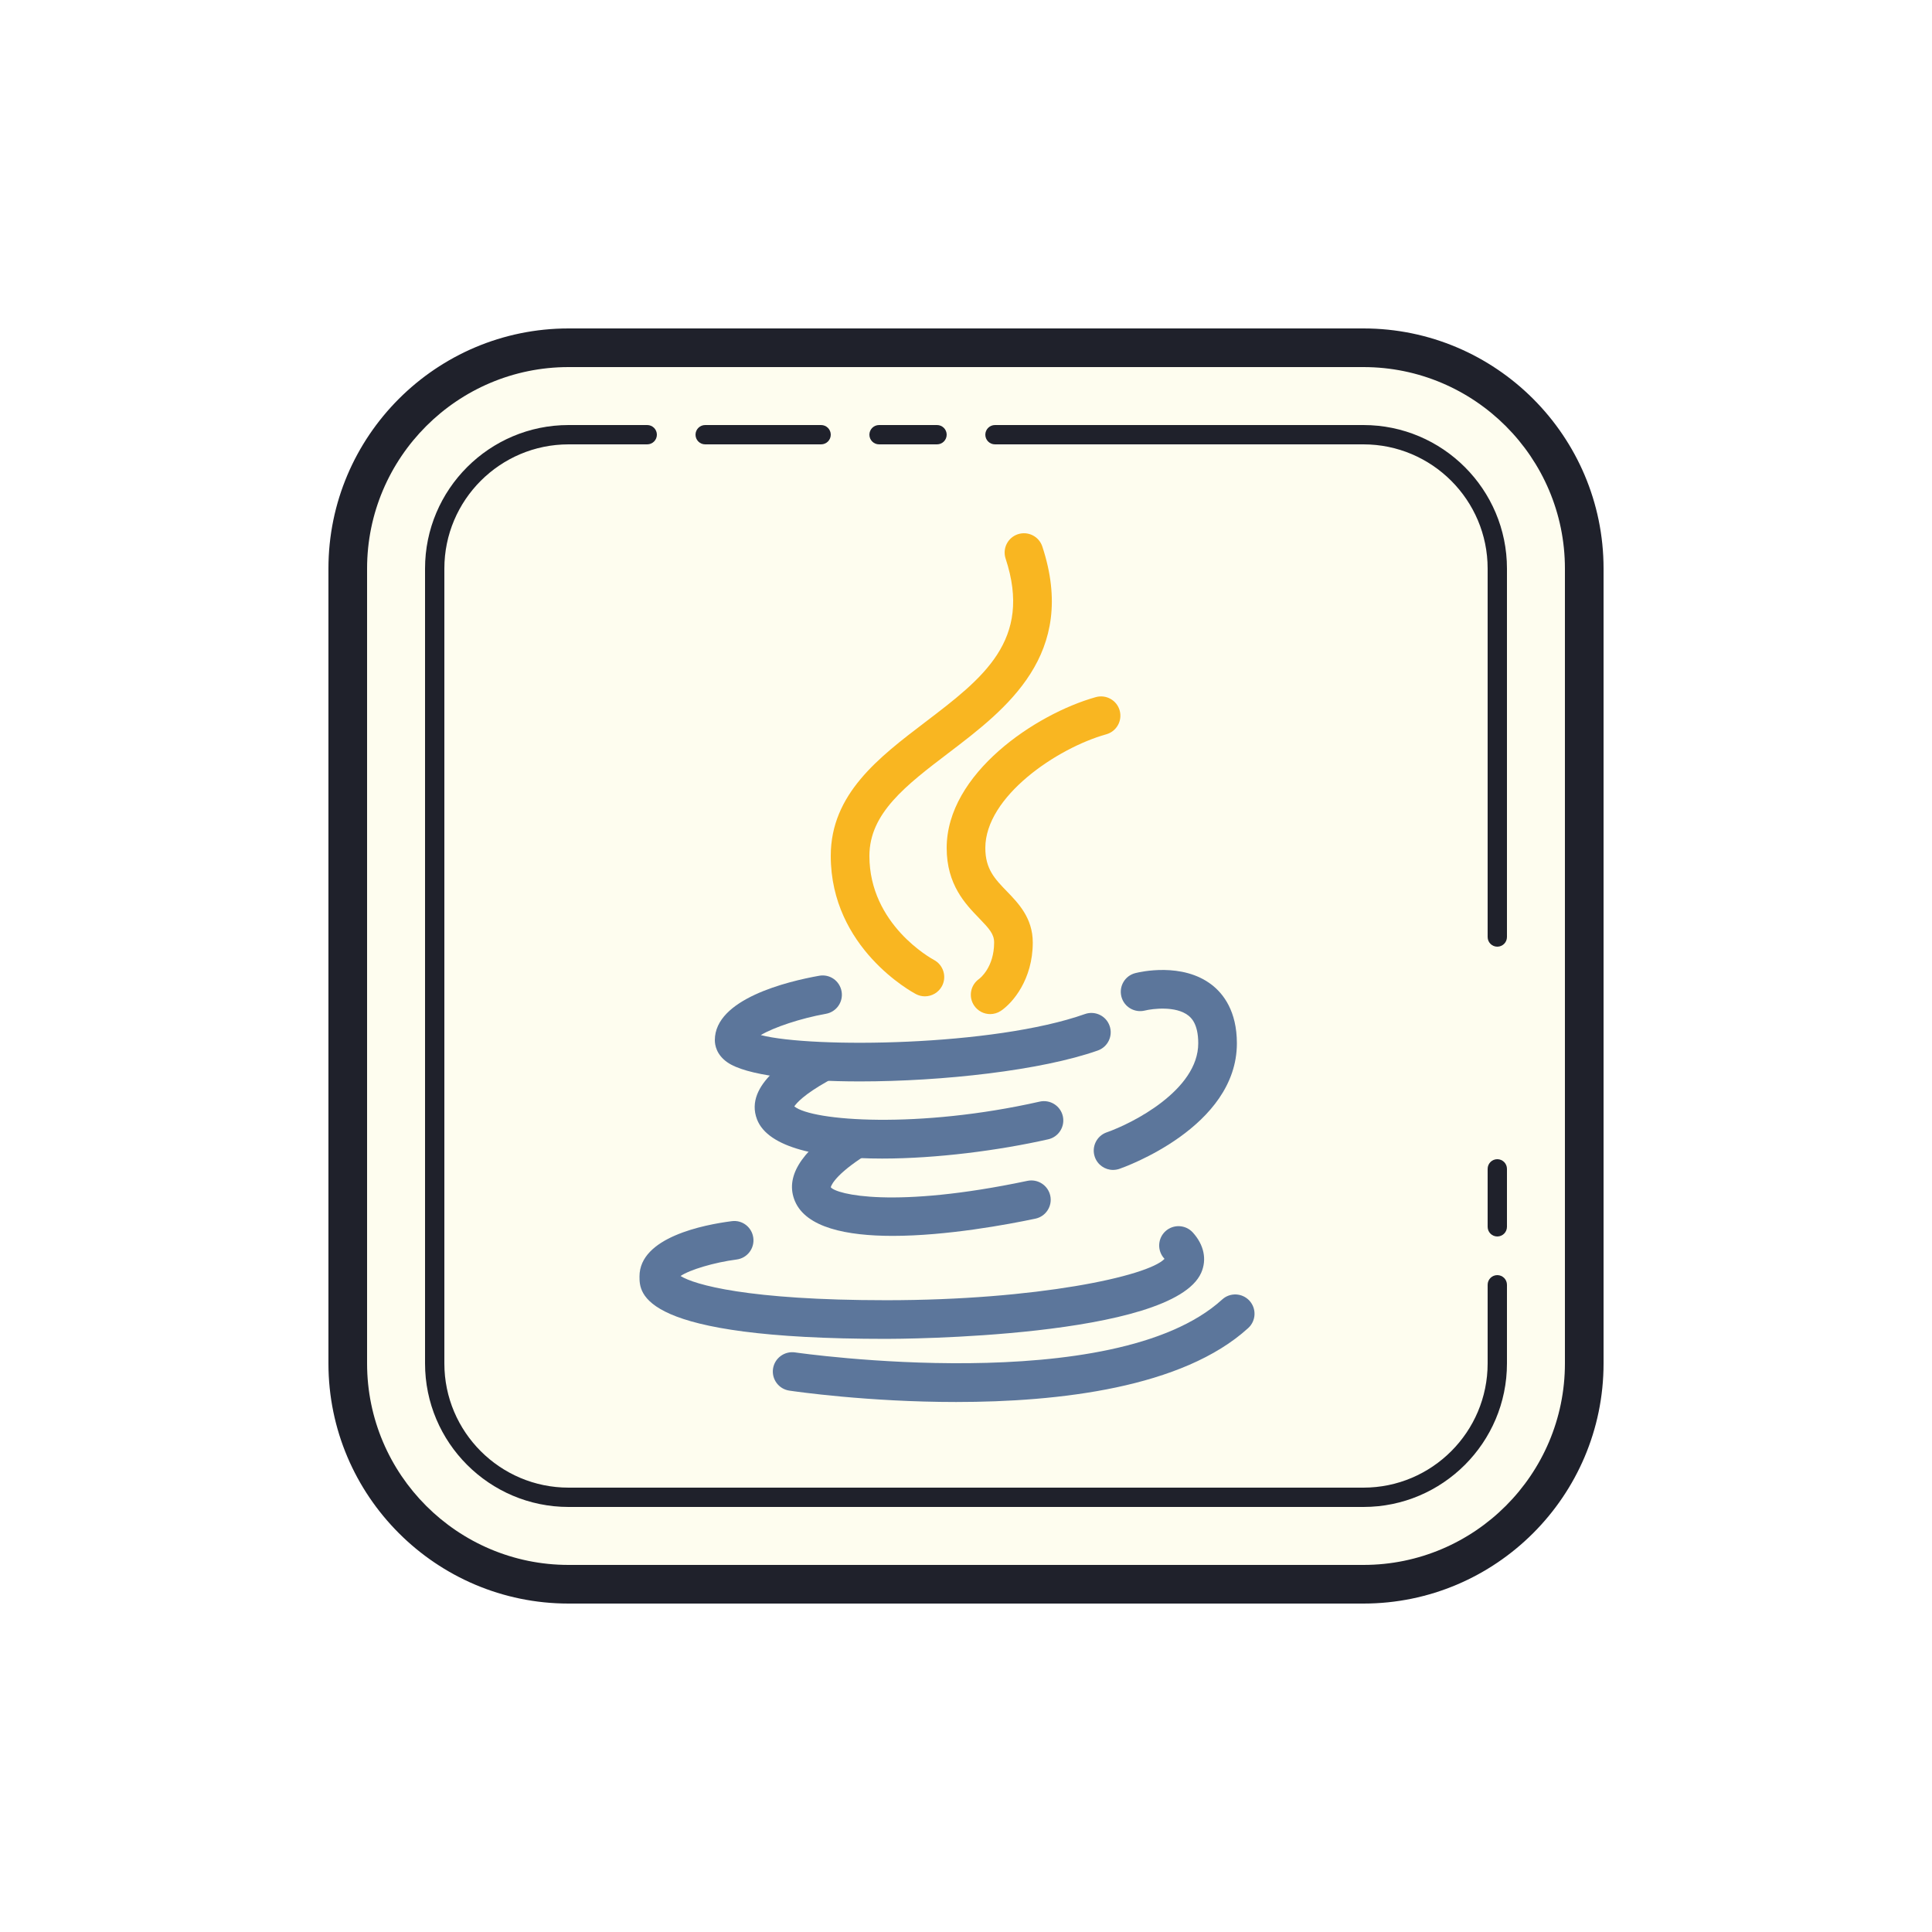
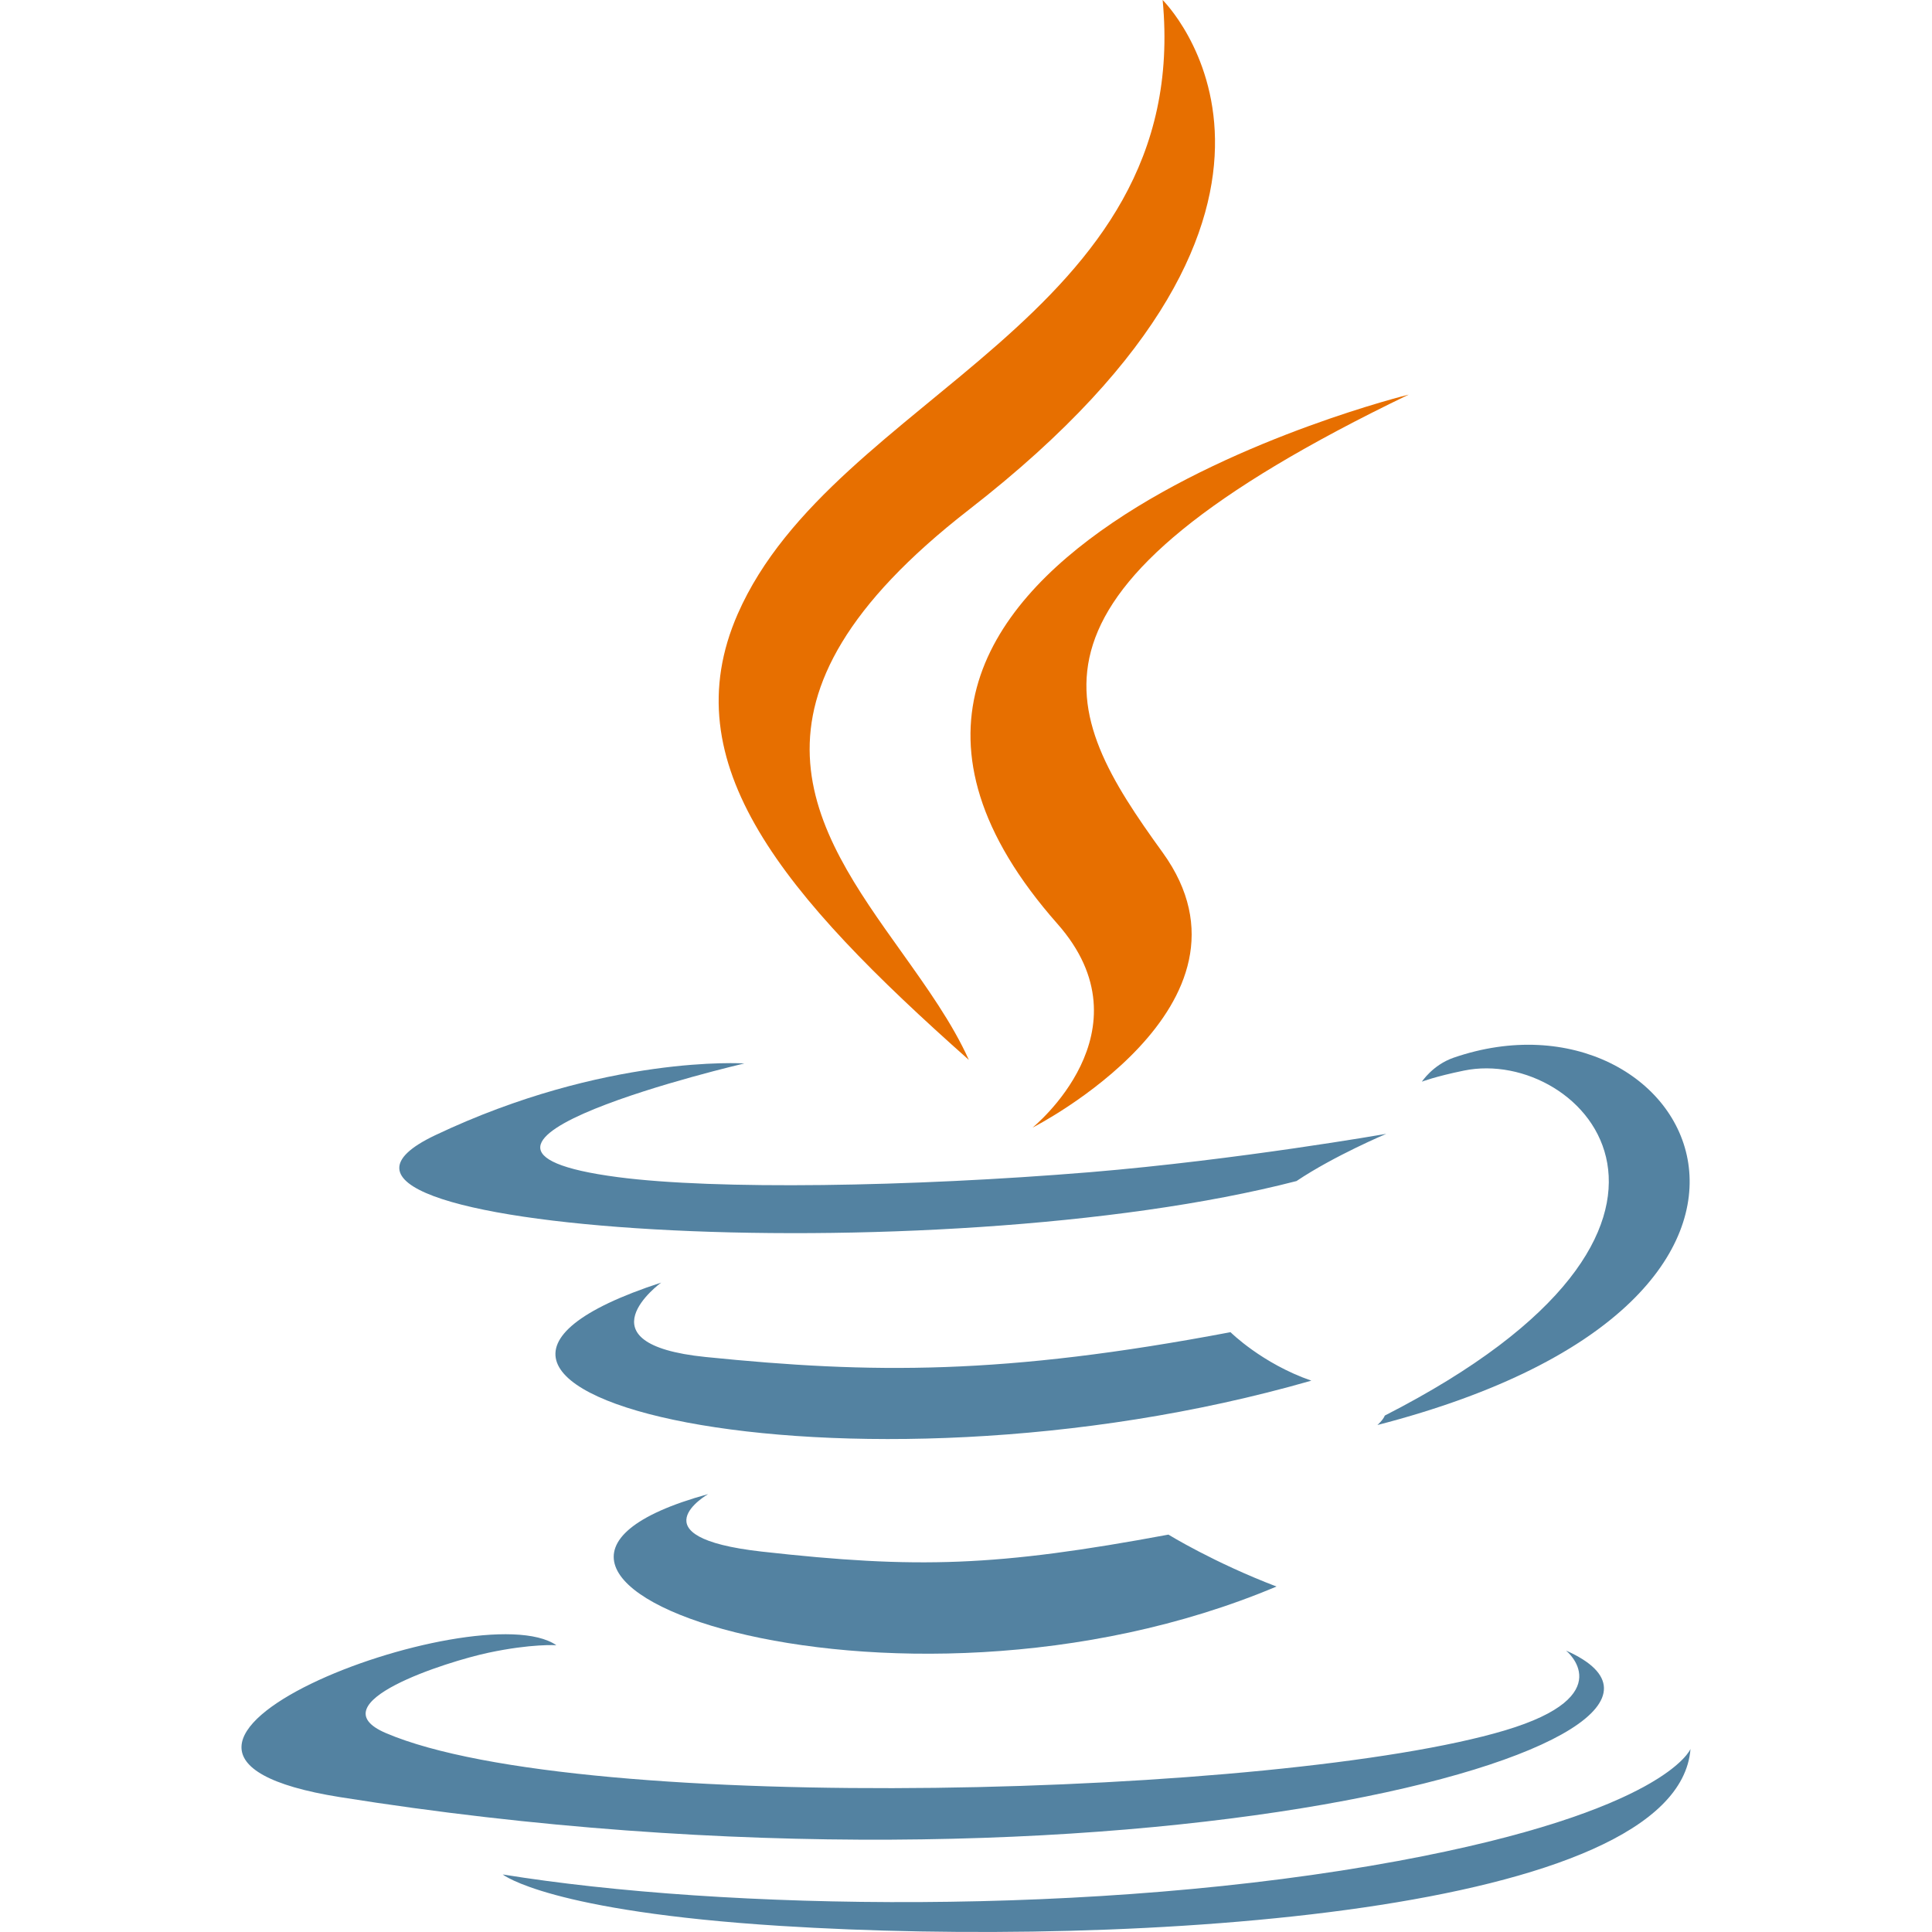
- <svg xmlns="http://www.w3.org/2000/svg" viewBox="0 0 100 100" width="100px" height="100px" baseProfile="basic">
-   <path fill="#fefdef" d="M82,29.429v41.143C82,76.857,76.857,82,70.571,82H29.429C23.143,82,18,76.857,18,70.571V29.429 C18,23.143,23.143,18,29.429,18h41.143C76.857,18,82,23.143,82,29.429z" />
-   <path fill="#1f212b" d="M70.571,83H29.429C22.575,83,17,77.424,17,70.571V29.429C17,22.576,22.575,17,29.429,17h41.143 C77.425,17,83,22.576,83,29.429v41.143C83,77.424,77.425,83,70.571,83z M29.429,19C23.679,19,19,23.678,19,29.429v41.143 C19,76.322,23.679,81,29.429,81h41.143C76.321,81,81,76.322,81,70.571V29.429C81,23.678,76.321,19,70.571,19H29.429z" />
-   <path fill="#1f212b" d="M70.571,78H29.429C25.332,78,22,74.667,22,70.571V29.429C22,25.333,25.332,22,29.429,22H33.5 c0.276,0,0.5,0.224,0.5,0.5S33.776,23,33.5,23h-4.071C25.884,23,23,25.884,23,29.429v41.143C23,74.116,25.884,77,29.429,77h41.143 C74.116,77,77,74.116,77,70.571V66.5c0-0.276,0.224-0.5,0.5-0.5s0.5,0.224,0.5,0.5v4.071C78,74.667,74.668,78,70.571,78z" />
-   <path fill="#1f212b" d="M77.5,64c-0.276,0-0.5-0.224-0.5-0.5v-3c0-0.276,0.224-0.5,0.5-0.5s0.5,0.224,0.5,0.5v3 C78,63.776,77.776,64,77.5,64z" />
-   <path fill="#1f212b" d="M77.5,49c-0.276,0-0.5-0.224-0.5-0.5V29.429C77,25.884,74.116,23,70.571,23H51.5 c-0.276,0-0.5-0.224-0.5-0.5s0.224-0.5,0.5-0.5h19.071C74.668,22,78,25.333,78,29.429V48.5C78,48.776,77.776,49,77.5,49z" />
-   <path fill="#1f212b" d="M48.5,23h-3c-0.276,0-0.5-0.224-0.5-0.5s0.224-0.5,0.5-0.5h3c0.276,0,0.5,0.224,0.5,0.5 S48.776,23,48.5,23z" />
-   <path fill="#1f212b" d="M42.5,23h-6c-0.276,0-0.5-0.224-0.5-0.5s0.224-0.5,0.5-0.5h6c0.276,0,0.5,0.224,0.5,0.5 S42.776,23,42.5,23z" />
-   <path fill="#f9b621" d="M47.873,51.57c-0.156,0-0.315-0.037-0.464-0.115C47.229,51.36,43,49.079,43,44.3 c0-3.201,2.486-5.094,4.891-6.924c2.981-2.27,5.557-4.23,4.16-8.462c-0.174-0.524,0.111-1.09,0.636-1.263 c0.526-0.172,1.09,0.112,1.263,0.636c1.844,5.586-1.866,8.411-4.847,10.68C46.901,40.643,45,42.09,45,44.3 c0,3.554,3.207,5.313,3.344,5.387c0.485,0.26,0.671,0.865,0.413,1.352C48.577,51.376,48.23,51.57,47.873,51.57z" />
-   <path fill="#f9b621" d="M51.251,52.489c-0.321,0-0.636-0.154-0.829-0.44c-0.307-0.453-0.191-1.067,0.255-1.379 c0.054-0.04,0.779-0.609,0.779-1.887c0-0.435-0.252-0.714-0.776-1.256C49.971,46.795,49,45.792,49,43.891 c0-3.853,4.607-6.938,7.722-7.809c0.527-0.146,1.085,0.161,1.232,0.693c0.149,0.532-0.161,1.083-0.693,1.232 C54.702,38.724,51,41.231,51,43.891c0,1.092,0.492,1.601,1.116,2.245c0.597,0.617,1.34,1.384,1.34,2.647 c0,1.912-1.034,3.122-1.646,3.535C51.639,52.434,51.443,52.489,51.251,52.489z" />
-   <path fill="#5c769b" d="M57.611,60.555c-0.414,0-0.801-0.26-0.944-0.673c-0.181-0.521,0.096-1.091,0.616-1.272 c1.318-0.459,4.738-2.183,4.738-4.609c0-1.035-0.39-1.34-0.518-1.441c-0.642-0.502-1.841-0.354-2.251-0.253 c-0.537,0.129-1.077-0.194-1.21-0.728c-0.134-0.534,0.188-1.076,0.722-1.211c0.244-0.062,2.438-0.574,3.964,0.611 c0.59,0.458,1.293,1.355,1.293,3.022c0,4.347-5.835,6.414-6.084,6.5C57.83,60.537,57.72,60.554,57.611,60.555z" />
-   <path fill="#5c769b" d="M44.512,55.974c-3.198,0-5.916-0.318-6.872-0.994C37.083,54.586,37,54.095,37,53.837 c0-2.139,3.777-3.043,5.4-3.332c0.554-0.099,1.063,0.266,1.16,0.809c0.097,0.543-0.265,1.063-0.809,1.16 c-1.319,0.236-2.703,0.702-3.373,1.102c2.655,0.683,12.045,0.587,16.778-1.089c0.523-0.184,1.094,0.089,1.276,0.609 c0.185,0.521-0.088,1.092-0.608,1.277C53.899,55.407,48.778,55.974,44.512,55.974z" />
-   <path fill="#5c769b" d="M45.659,59.967c-3.214,0-5.905-0.545-6.476-2.028c-0.701-1.824,1.84-3.251,2.674-3.72 c0.481-0.271,1.091-0.099,1.362,0.382c0.271,0.481,0.1,1.091-0.382,1.362c-1.215,0.682-1.604,1.125-1.724,1.304 c0.935,0.764,6.455,1.165,12.703-0.248c0.537-0.12,1.074,0.216,1.196,0.755c0.121,0.539-0.217,1.074-0.755,1.196 C51.711,59.546,48.483,59.967,45.659,59.967z" />
-   <path fill="#5c769b" d="M46.204,63.969c-2.369,0-4.48-0.422-5.06-1.802c-0.51-1.213,0.269-2.519,2.312-3.88 c0.461-0.307,1.08-0.182,1.387,0.278c0.307,0.459,0.182,1.081-0.277,1.387c-1.474,0.98-1.565,1.496-1.565,1.5 c0.283,0.367,3.263,1.126,10.177-0.331c0.539-0.113,1.07,0.232,1.185,0.772c0.114,0.54-0.231,1.071-0.772,1.185 C52.18,63.375,49.011,63.969,46.204,63.969z" />
-   <path fill="#5c769b" d="M45.875,69.3C33.1,69.3,33.1,66.952,33.1,66.067c0-2.028,3.338-2.675,4.773-2.859 c0.553-0.076,1.049,0.317,1.118,0.864c0.071,0.548-0.316,1.049-0.863,1.12c-1.167,0.151-2.437,0.535-2.902,0.854 c0.711,0.447,3.477,1.253,10.649,1.253c7.766,0,13.537-1.235,14.401-2.141c-0.005-0.006-0.011-0.012-0.017-0.019 c-0.371-0.409-0.341-1.041,0.067-1.413c0.408-0.371,1.042-0.341,1.413,0.067c0.58,0.639,0.738,1.398,0.435,2.085 C60.68,69.261,46.479,69.3,45.875,69.3z" />
-   <path fill="#5c769b" d="M49.49,72.567c-4.561,0-8.308-0.541-8.635-0.589c-0.547-0.081-0.924-0.59-0.843-1.136 c0.082-0.545,0.591-0.919,1.136-0.842c0.164,0.024,16.502,2.377,22.112-2.739c0.407-0.371,1.04-0.343,1.413,0.065 c0.372,0.408,0.343,1.041-0.065,1.413C61.214,71.834,54.801,72.567,49.49,72.567z" />
+ <svg xmlns="http://www.w3.org/2000/svg" width="800px" height="800px" viewBox="0 0 32 32" fill="none">
+   <path d="M16.05 8.441C22.638 3.326 19.257 0 19.257 0C19.76 5.287 13.813 6.536 12.219 10.169C11.131 12.649 12.964 14.819 16.047 17.555C15.775 16.949 15.354 16.361 14.929 15.764C13.477 13.731 11.964 11.613 16.05 8.441Z" fill="#E76F00" />
+   <path d="M17.102 18.677C17.102 18.677 19.084 17.078 17.514 15.301C12.193 9.272 23.333 6.536 23.333 6.536C16.532 9.812 17.547 11.757 19.257 14.12C21.087 16.654 17.102 18.677 17.102 18.677Z" fill="#E76F00" />
+   <path d="M22.937 23.446C29.042 20.326 26.22 17.328 24.249 17.732C23.766 17.831 23.551 17.916 23.551 17.916C23.551 17.916 23.73 17.64 24.073 17.52C27.971 16.173 30.968 21.495 22.814 23.603C22.814 23.603 22.909 23.52 22.937 23.446Z" fill="#5382A1" />
+   <path d="M10.233 19.497C6.413 18.995 12.328 17.614 12.328 17.614C12.328 17.614 10.031 17.462 7.206 18.804C3.866 20.393 15.468 21.116 21.474 19.562C22.098 19.143 22.961 18.78 22.961 18.78C22.961 18.78 20.504 19.211 18.056 19.415C15.061 19.661 11.846 19.709 10.233 19.497Z" fill="#5382A1" />
+   <path d="M11.686 22.476C9.556 22.259 10.951 21.244 10.951 21.244C5.439 23.043 14.018 25.083 21.72 22.868C20.901 22.584 20.381 22.065 20.381 22.065C16.616 22.778 14.441 22.755 11.686 22.476Z" fill="#5382A1" />
+   <path d="M12.614 25.699C10.486 25.459 11.729 24.747 11.729 24.747C6.726 26.122 14.773 28.962 21.143 26.278C20.1 25.879 19.353 25.418 19.353 25.418C16.511 25.947 15.193 25.988 12.614 25.699Z" fill="#5382A1" />
+   <path d="M25.939 27.339C25.939 27.339 26.859 28.084 24.925 28.661C21.248 29.757 9.621 30.087 6.391 28.705C5.23 28.208 7.407 27.519 8.092 27.374C8.806 27.222 9.215 27.25 9.215 27.25C7.923 26.356 0.868 29.007 5.631 29.766C18.619 31.837 29.308 28.833 25.939 27.339Z" fill="#5382A1" />
+   <path d="M28 28.968C27.787 31.695 18.788 32.268 12.927 31.899C9.104 31.658 8.338 31.056 8.327 31.047C11.986 31.64 18.155 31.748 23.157 30.823C27.59 30.002 28 28.968 28 28.968Z" fill="#5382A1" />
</svg>
